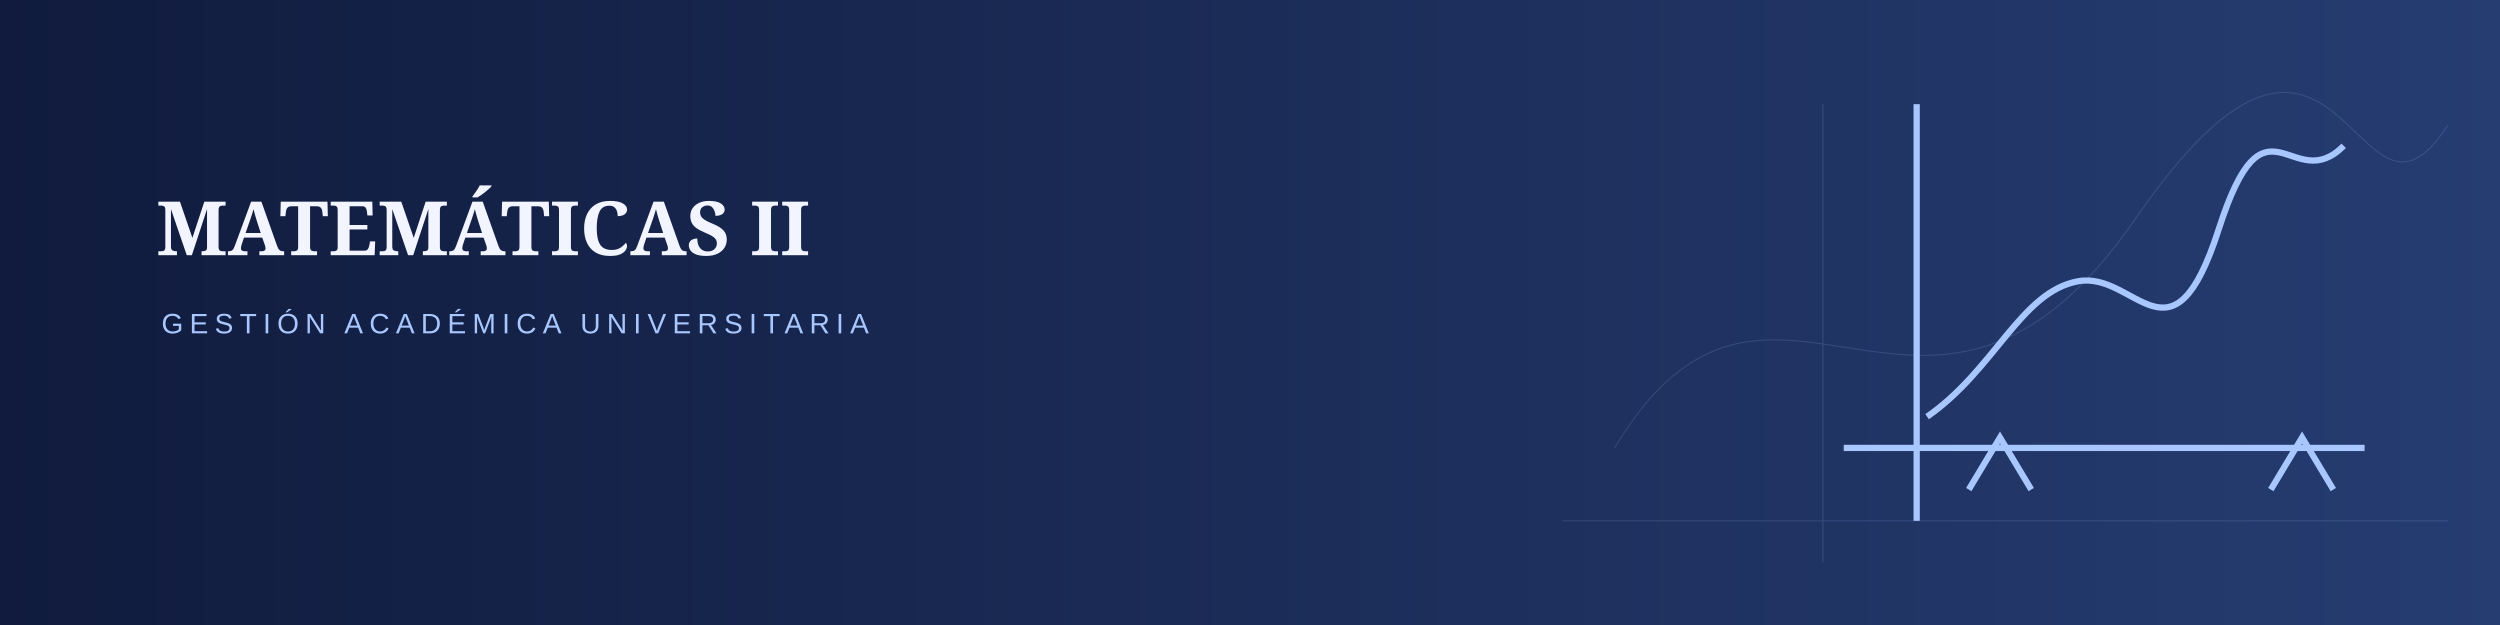
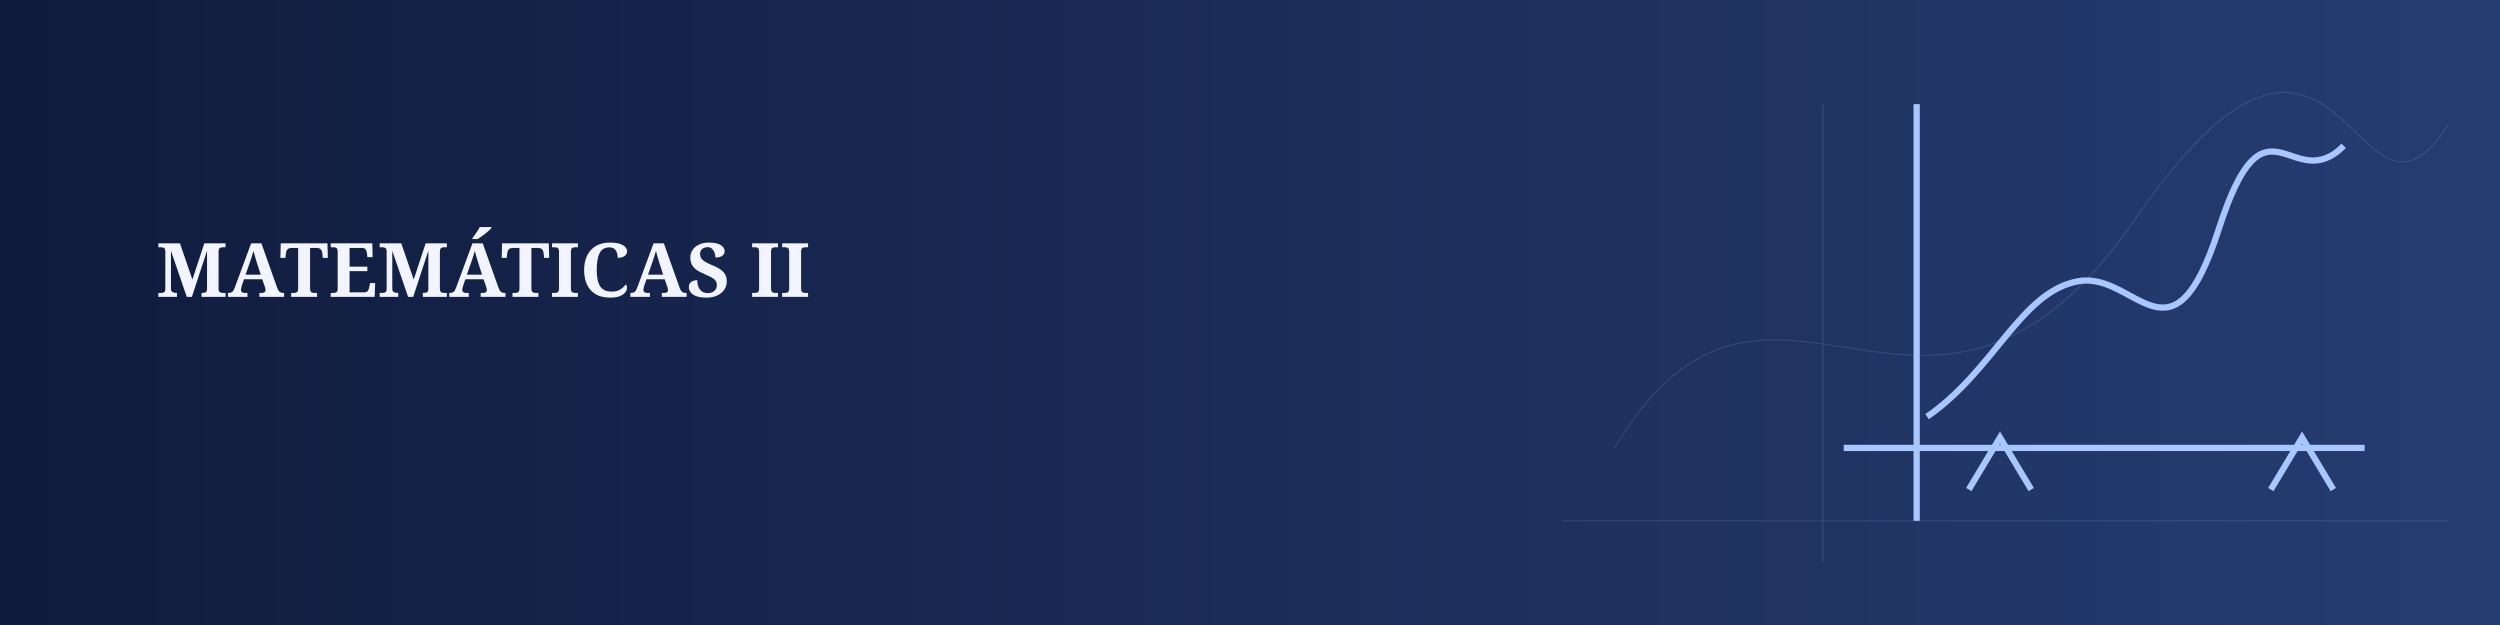
<svg xmlns="http://www.w3.org/2000/svg" viewBox="0 0 2400 600" width="2400" height="600">
  <defs>
    <linearGradient id="g" x1="0" x2="1">
      <stop stop-color="#101b3d" />
      <stop offset="1" stop-color="#263d72" />
    </linearGradient>
  </defs>
  <rect width="2400" height="600" fill="url(#g)" />
  <g opacity=".16" stroke="#a9c7ff" fill="none">
    <path d="M1500 500H2350M1750 100V540" />
    <path d="M1550 430C1700 180 1850 500 2050 210S2260 260 2350 120" />
  </g>
  <g transform="translate(1770 100)" fill="none" stroke="#a9c7ff" stroke-width="6">
    <path d="M0 330H500M70 400V0" />
    <path d="M80 300C145 255 170 180 225 170S315 260 360 120S430 90 480 40" />
    <path d="M120 370l30-50 30 50M410 370l30-50 30 50" />
  </g>
  <g fill="#f2f5ff">
-     <text x="150" y="245" font-family="Georgia,serif" font-size="72" font-weight="700">MATEMÁTICAS II</text>
-     <text x="155" y="320" font-family="Arial,sans-serif" font-size="27" letter-spacing="6" fill="#a9c7ff">GESTIÓN ACADÉMICA UNIVERSITARIA</text>
+     <text x="150" y="285" font-family="Georgia,serif" font-size="72" font-weight="700">MATEMÁTICAS II</text>
  </g>
</svg>
